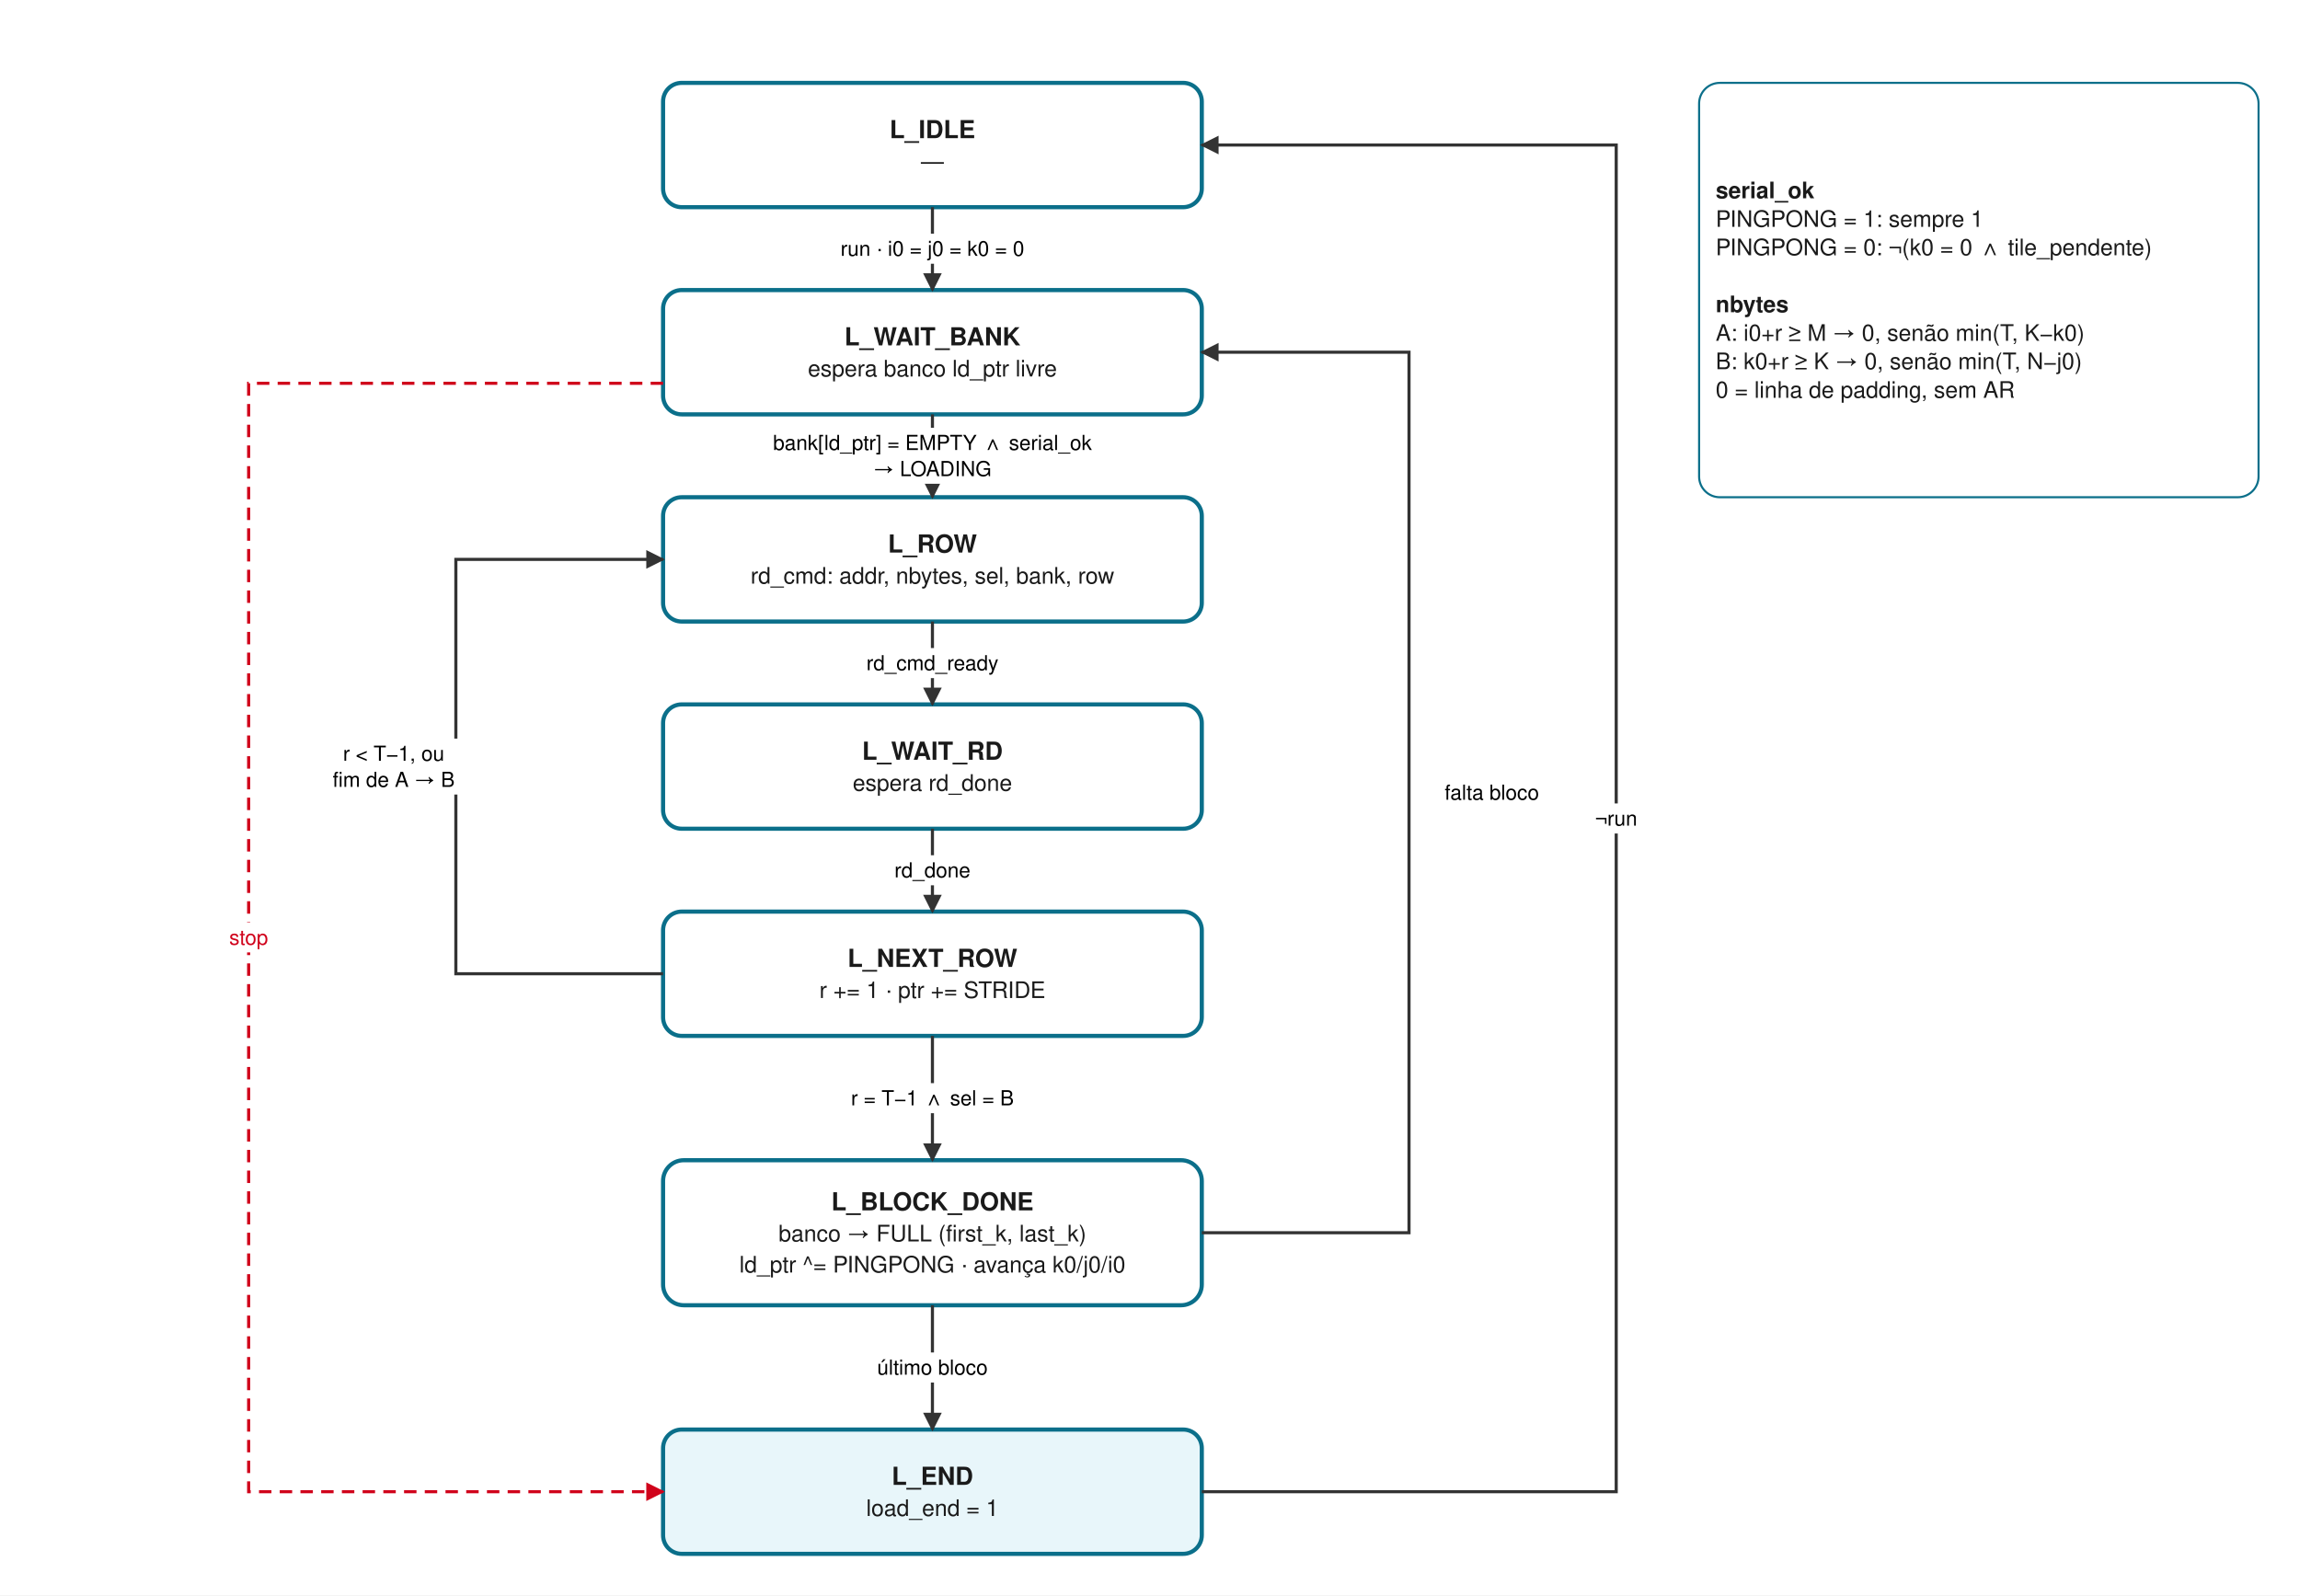
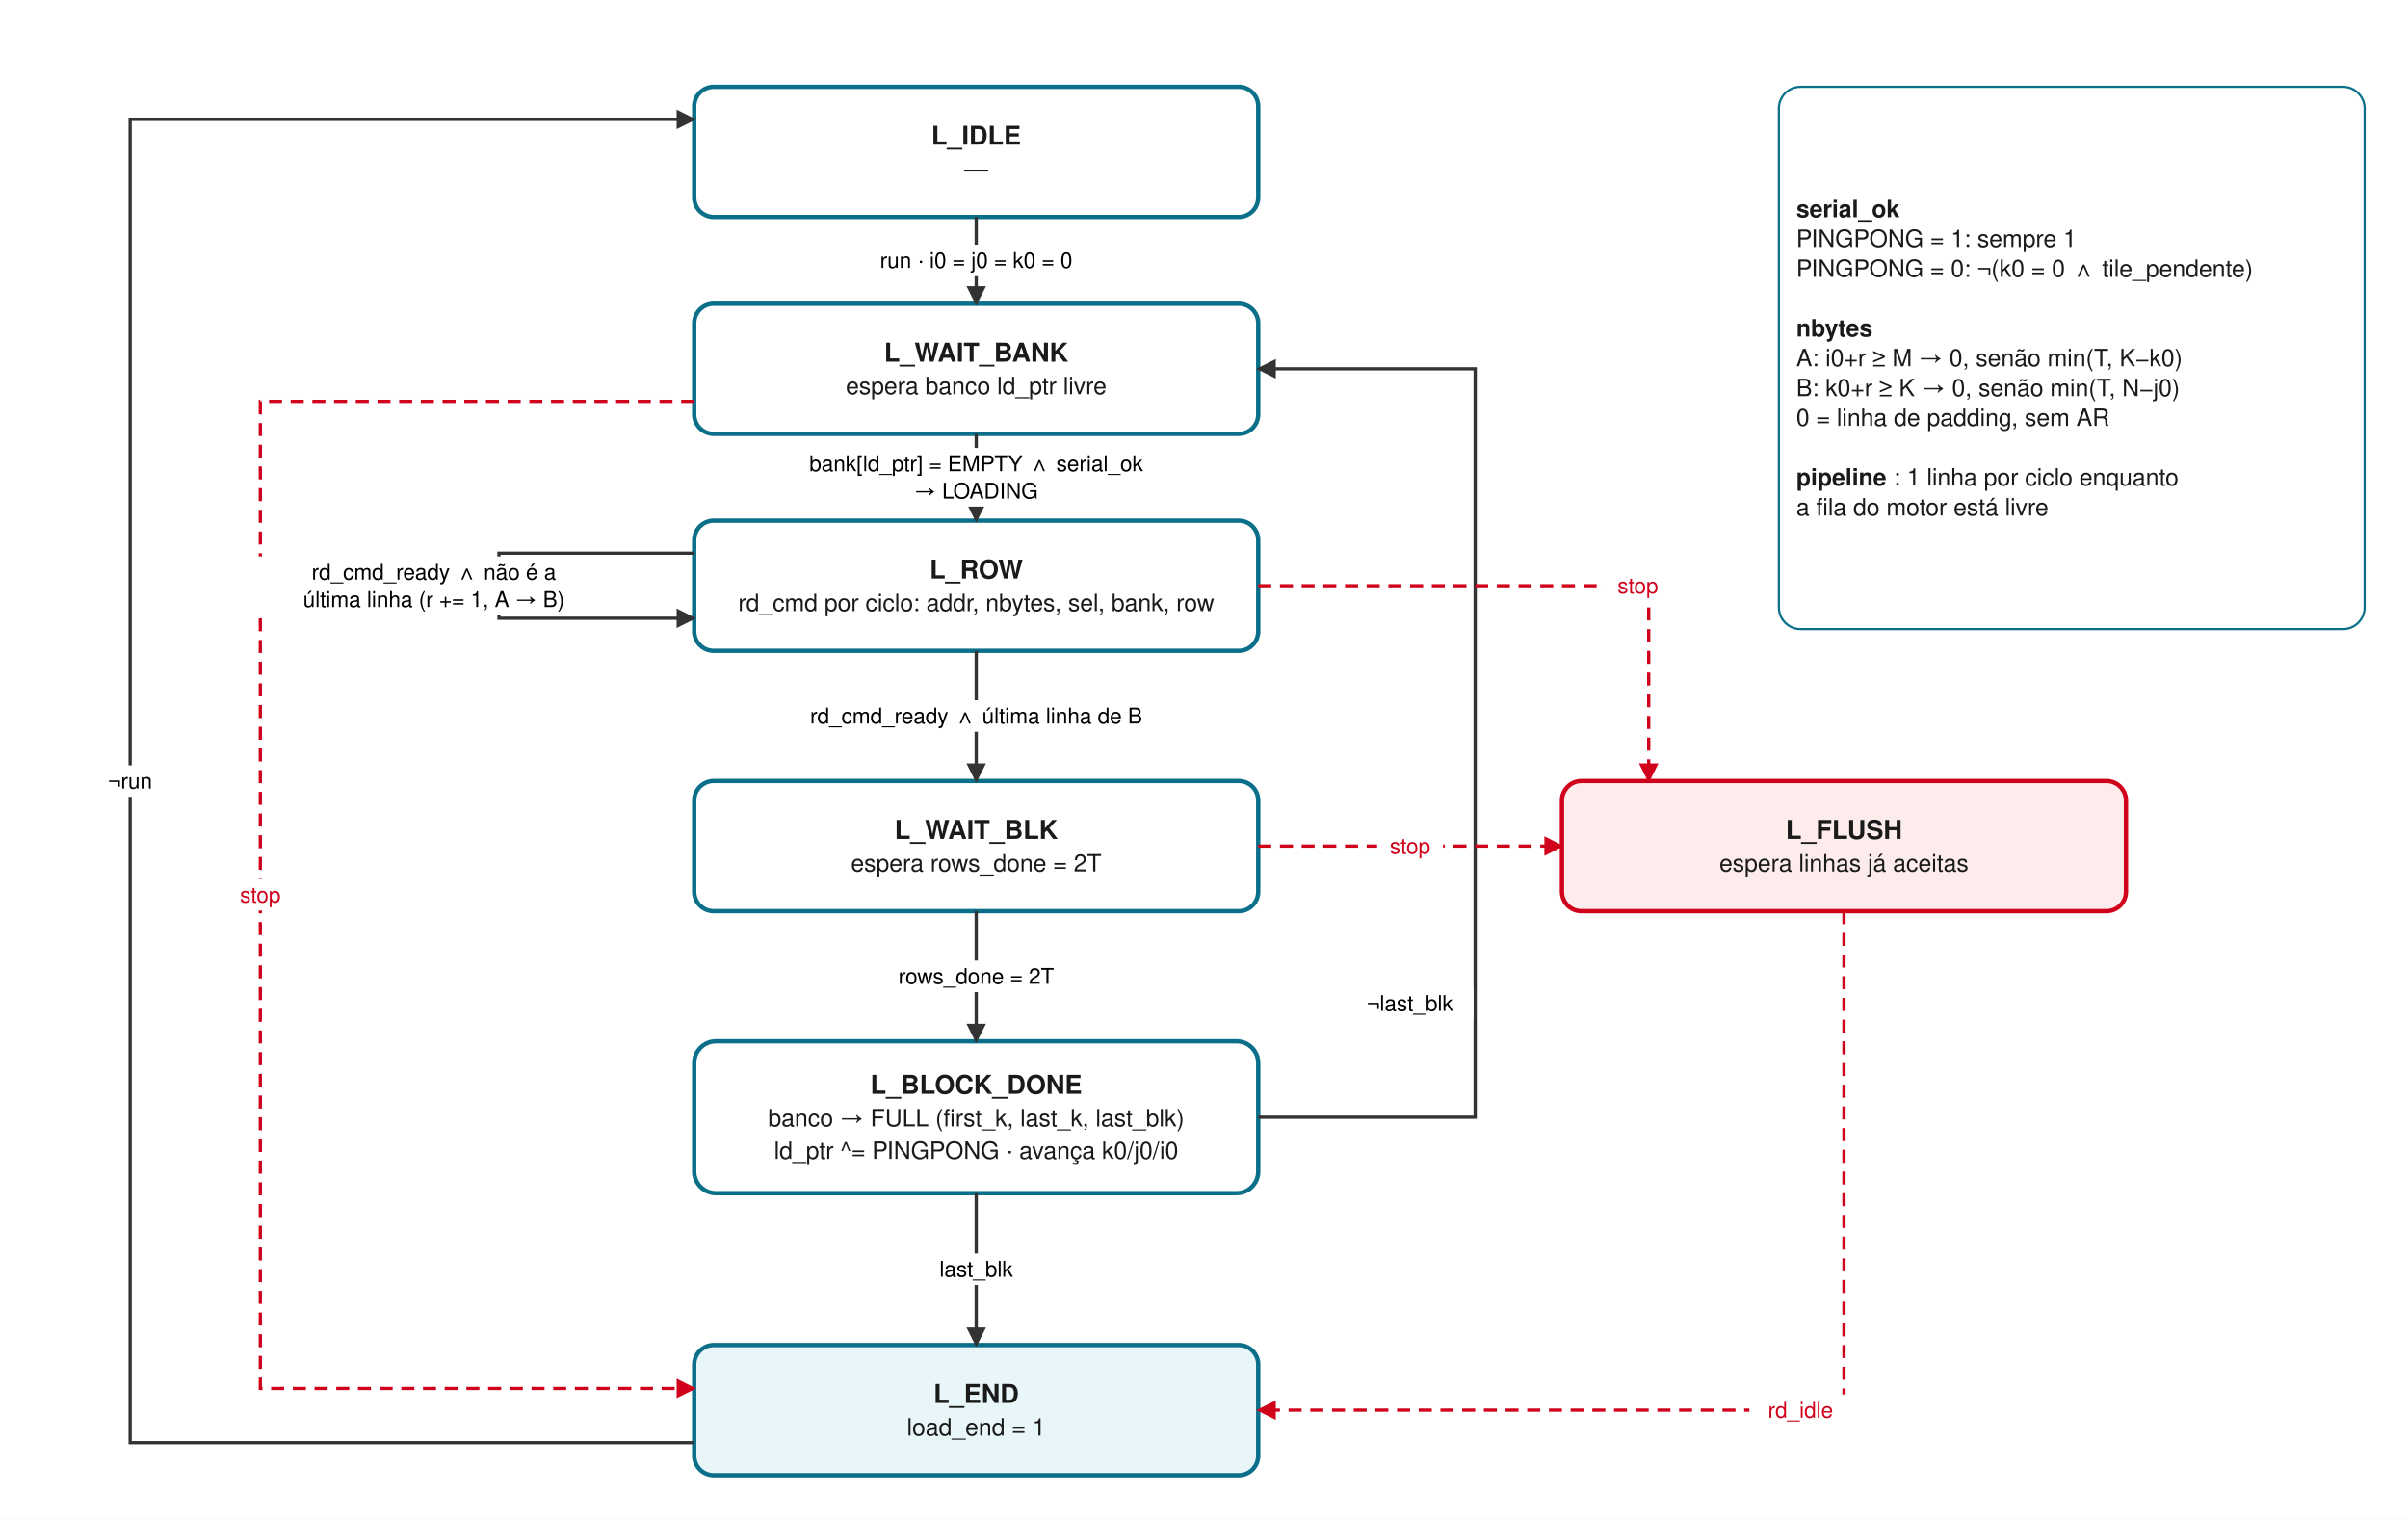
- <svg xmlns="http://www.w3.org/2000/svg" font-family="Helvetica, Arial, sans-serif" width="1110" height="770" viewBox="0 0 1110 770">
+ <svg xmlns="http://www.w3.org/2000/svg" font-family="Helvetica, Arial, sans-serif" width="1110" height="700" viewBox="0 0 1110 700">
  <defs>
    <marker id="m_fill_333333" viewBox="0 0 10 10" refX="9" refY="5" markerWidth="9" markerHeight="9" markerUnits="userSpaceOnUse" orient="auto-start-reverse">
      <path d="M0,0 L10,5 L0,10 z" fill="#333333" />
    </marker>
    <marker id="m_fill_D0021B" viewBox="0 0 10 10" refX="9" refY="5" markerWidth="9" markerHeight="9" markerUnits="userSpaceOnUse" orient="auto-start-reverse">
      <path d="M0,0 L10,5 L0,10 z" fill="#D0021B" />
    </marker>
  </defs>
-   <rect x="0" y="0" fill="#FFFFFF" width="1110" height="770" />
+   <rect x="0" y="0" fill="#FFFFFF" width="1110" height="700" />
  <rect x="320" y="40" width="260" height="60" fill="#FFFFFF" stroke="#0B6F8A" stroke-width="2" rx="9.0" ry="9.0" />
  <text x="450.0" y="66.7" text-anchor="middle" fill="#1A1A1A">
    <tspan font-size="12" font-weight="bold">L_IDLE</tspan>
  </text>
  <text x="450.0" y="81.7" text-anchor="middle" fill="#1A1A1A">
    <tspan font-size="11" font-weight="normal">—</tspan>
  </text>
  <rect x="320" y="140" width="260" height="60" fill="#FFFFFF" stroke="#0B6F8A" stroke-width="2" rx="9.0" ry="9.0" />
  <text x="450.0" y="166.7" text-anchor="middle" fill="#1A1A1A">
    <tspan font-size="12" font-weight="bold">L_WAIT_BANK</tspan>
  </text>
  <text x="450.0" y="181.7" text-anchor="middle" fill="#1A1A1A">
    <tspan font-size="11" font-weight="normal">espera banco ld_ptr livre</tspan>
  </text>
  <rect x="320" y="240" width="260" height="60" fill="#FFFFFF" stroke="#0B6F8A" stroke-width="2" rx="9.0" ry="9.0" />
  <text x="450.0" y="266.7" text-anchor="middle" fill="#1A1A1A">
    <tspan font-size="12" font-weight="bold">L_ROW</tspan>
  </text>
  <text x="450.0" y="281.7" text-anchor="middle" fill="#1A1A1A">
-     <tspan font-size="11" font-weight="normal">rd_cmd: addr, nbytes, sel, bank, row</tspan>
+     <tspan font-size="11" font-weight="normal">rd_cmd por ciclo: addr, nbytes, sel, bank, row</tspan>
  </text>
-   <rect x="320" y="340" width="260" height="60" fill="#FFFFFF" stroke="#0B6F8A" stroke-width="2" rx="9.0" ry="9.0" />
-   <text x="450.0" y="366.7" text-anchor="middle" fill="#1A1A1A">
-     <tspan font-size="12" font-weight="bold">L_WAIT_RD</tspan>
+   <rect x="320" y="360" width="260" height="60" fill="#FFFFFF" stroke="#0B6F8A" stroke-width="2" rx="9.0" ry="9.0" />
+   <text x="450.0" y="386.7" text-anchor="middle" fill="#1A1A1A">
+     <tspan font-size="12" font-weight="bold">L_WAIT_BLK</tspan>
  </text>
-   <text x="450.0" y="381.7" text-anchor="middle" fill="#1A1A1A">
-     <tspan font-size="11" font-weight="normal">espera rd_done</tspan>
+   <text x="450.0" y="401.7" text-anchor="middle" fill="#1A1A1A">
+     <tspan font-size="11" font-weight="normal">espera rows_done = 2T</tspan>
  </text>
-   <rect x="320" y="440" width="260" height="60" fill="#FFFFFF" stroke="#0B6F8A" stroke-width="2" rx="9.0" ry="9.0" />
-   <text x="450.0" y="466.7" text-anchor="middle" fill="#1A1A1A">
-     <tspan font-size="12" font-weight="bold">L_NEXT_ROW</tspan>
-   </text>
-   <text x="450.0" y="481.7" text-anchor="middle" fill="#1A1A1A">
-     <tspan font-size="11" font-weight="normal">r += 1 · ptr += STRIDE</tspan>
-   </text>
-   <rect x="320" y="560" width="260" height="70" fill="#FFFFFF" stroke="#0B6F8A" stroke-width="2" rx="10.0" ry="10.0" />
-   <text x="450.0" y="584.2" text-anchor="middle" fill="#1A1A1A">
+   <rect x="320" y="480" width="260" height="70" fill="#FFFFFF" stroke="#0B6F8A" stroke-width="2" rx="10.0" ry="10.0" />
+   <text x="450.0" y="504.2" text-anchor="middle" fill="#1A1A1A">
    <tspan font-size="12" font-weight="bold">L_BLOCK_DONE</tspan>
  </text>
-   <text x="450.0" y="599.2" text-anchor="middle" fill="#1A1A1A">
-     <tspan font-size="11" font-weight="normal">banco → FULL (first_k, last_k)</tspan>
+   <text x="450.0" y="519.2" text-anchor="middle" fill="#1A1A1A">
+     <tspan font-size="11" font-weight="normal">banco → FULL (first_k, last_k, last_blk)</tspan>
  </text>
-   <text x="450.0" y="614.2" text-anchor="middle" fill="#1A1A1A">
+   <text x="450.0" y="534.2" text-anchor="middle" fill="#1A1A1A">
    <tspan font-size="11" font-weight="normal">ld_ptr ^= PINGPONG · avança k0/j0/i0</tspan>
  </text>
-   <rect x="320" y="690" width="260" height="60" fill="#E8F6FA" stroke="#0B6F8A" stroke-width="2" rx="9.0" ry="9.0" />
-   <text x="450.0" y="716.7" text-anchor="middle" fill="#1A1A1A">
+   <rect x="320" y="620" width="260" height="60" fill="#E8F6FA" stroke="#0B6F8A" stroke-width="2" rx="9.0" ry="9.0" />
+   <text x="450.0" y="646.7" text-anchor="middle" fill="#1A1A1A">
    <tspan font-size="12" font-weight="bold">L_END</tspan>
  </text>
-   <text x="450.0" y="731.7" text-anchor="middle" fill="#1A1A1A">
+   <text x="450.0" y="661.7" text-anchor="middle" fill="#1A1A1A">
    <tspan font-size="11" font-weight="normal">load_end = 1</tspan>
+   </text>
+   <rect x="720" y="360" width="260" height="60" fill="#FDECEC" stroke="#D0021B" stroke-width="2" rx="9.0" ry="9.0" />
+   <text x="850.0" y="386.7" text-anchor="middle" fill="#1A1A1A">
+     <tspan font-size="12" font-weight="bold">L_FLUSH</tspan>
+   </text>
+   <text x="850.0" y="401.7" text-anchor="middle" fill="#1A1A1A">
+     <tspan font-size="11" font-weight="normal">espera linhas já aceitas</tspan>
  </text>
  <polyline points="450,100 450,140" fill="none" stroke="#333333" stroke-width="1.5" marker-end="url(#m_fill_333333)" />
  <polyline points="450,200 450,240" fill="none" stroke="#333333" stroke-width="1.5" marker-end="url(#m_fill_333333)" />
-   <polyline points="450,300 450,340" fill="none" stroke="#333333" stroke-width="1.5" marker-end="url(#m_fill_333333)" />
-   <polyline points="450,400 450,440" fill="none" stroke="#333333" stroke-width="1.5" marker-end="url(#m_fill_333333)" />
-   <polyline points="320,470 220,470 220,270 320,270" fill="none" stroke="#333333" stroke-width="1.5" marker-end="url(#m_fill_333333)" />
-   <polyline points="450,500 450,560" fill="none" stroke="#333333" stroke-width="1.5" marker-end="url(#m_fill_333333)" />
-   <polyline points="580,595 680,595 680,170 580,170" fill="none" stroke="#333333" stroke-width="1.5" marker-end="url(#m_fill_333333)" />
-   <polyline points="450,630 450,690" fill="none" stroke="#333333" stroke-width="1.5" marker-end="url(#m_fill_333333)" />
-   <polyline points="320,185 120,185 120,720 320,720" fill="none" stroke="#D0021B" stroke-width="1.5" stroke-dasharray="6,4" marker-end="url(#m_fill_D0021B)" />
-   <polyline points="580,720 780,720 780,70 580,70" fill="none" stroke="#333333" stroke-width="1.5" marker-end="url(#m_fill_333333)" />
-   <rect x="820" y="40" width="270" height="200" fill="#FFFFFF" stroke="#0B6F8A" stroke-width="1" rx="10.0" ry="10.0" />
-   <text x="828.0" y="95.7" text-anchor="start" fill="#1A1A1A">
+   <polyline points="320,255 230,255 230,285 320,285" fill="none" stroke="#333333" stroke-width="1.5" marker-end="url(#m_fill_333333)" />
+   <polyline points="450,300 450,360" fill="none" stroke="#333333" stroke-width="1.5" marker-end="url(#m_fill_333333)" />
+   <polyline points="450,420 450,480" fill="none" stroke="#333333" stroke-width="1.5" marker-end="url(#m_fill_333333)" />
+   <polyline points="580,515 680,515 680,170 580,170" fill="none" stroke="#333333" stroke-width="1.5" marker-end="url(#m_fill_333333)" />
+   <polyline points="450,550 450,620" fill="none" stroke="#333333" stroke-width="1.5" marker-end="url(#m_fill_333333)" />
+   <polyline points="320,185 120,185 120,640 320,640" fill="none" stroke="#D0021B" stroke-width="1.5" stroke-dasharray="6,4" marker-end="url(#m_fill_D0021B)" />
+   <polyline points="580,270 760,270 760,360" fill="none" stroke="#D0021B" stroke-width="1.5" stroke-dasharray="6,4" marker-end="url(#m_fill_D0021B)" />
+   <polyline points="580,390 720,390" fill="none" stroke="#D0021B" stroke-width="1.5" stroke-dasharray="6,4" marker-end="url(#m_fill_D0021B)" />
+   <polyline points="850,420 850,650 580,650" fill="none" stroke="#D0021B" stroke-width="1.5" stroke-dasharray="6,4" marker-end="url(#m_fill_D0021B)" />
+   <polyline points="320,665 60,665 60,55 320,55" fill="none" stroke="#333333" stroke-width="1.5" marker-end="url(#m_fill_333333)" />
+   <rect x="820" y="40" width="270" height="250" fill="#FFFFFF" stroke="#0B6F8A" stroke-width="1" rx="10.0" ry="10.0" />
+   <text x="828.0" y="100.1" text-anchor="start" fill="#1A1A1A">
    <tspan font-size="11" font-weight="bold">serial_ok</tspan>
  </text>
-   <text x="828.0" y="109.5" text-anchor="start" fill="#1A1A1A">
+   <text x="828.0" y="113.8" text-anchor="start" fill="#1A1A1A">
    <tspan font-size="11" font-weight="normal">PINGPONG = 1: sempre 1</tspan>
  </text>
-   <text x="828.0" y="123.2" text-anchor="start" fill="#1A1A1A">
+   <text x="828.0" y="127.6" text-anchor="start" fill="#1A1A1A">
    <tspan font-size="11" font-weight="normal">PINGPONG = 0: ¬(k0 = 0 ∧ tile_pendente)</tspan>
  </text>
-   <text x="828.0" y="150.7" text-anchor="start" fill="#1A1A1A">
+   <text x="828.0" y="155.1" text-anchor="start" fill="#1A1A1A">
    <tspan font-size="11" font-weight="bold">nbytes</tspan>
  </text>
-   <text x="828.0" y="164.5" text-anchor="start" fill="#1A1A1A">
+   <text x="828.0" y="168.8" text-anchor="start" fill="#1A1A1A">
    <tspan font-size="11" font-weight="normal">A: i0+r ≥ M → 0, senão min(T, K−k0)</tspan>
  </text>
-   <text x="828.0" y="178.2" text-anchor="start" fill="#1A1A1A">
+   <text x="828.0" y="182.6" text-anchor="start" fill="#1A1A1A">
    <tspan font-size="11" font-weight="normal">B: k0+r ≥ K → 0, senão min(T, N−j0)</tspan>
  </text>
-   <text x="828.0" y="192.0" text-anchor="start" fill="#1A1A1A">
+   <text x="828.0" y="196.3" text-anchor="start" fill="#1A1A1A">
    <tspan font-size="11" font-weight="normal">0 = linha de padding, sem AR</tspan>
+   </text>
+   <text x="828.0" y="223.8" text-anchor="start" fill="#1A1A1A">
+     <tspan font-size="11" font-weight="bold">pipeline</tspan>
+     <tspan font-size="11" font-weight="normal">: 1 linha por ciclo enquanto</tspan>
+   </text>
+   <text x="828.0" y="237.6" text-anchor="start" fill="#1A1A1A">
+     <tspan font-size="11" font-weight="normal">a fila do motor está livre</tspan>
  </text>
  <rect x="384.4" y="112.8" width="131.2" height="14.5" fill="#FFFFFF" />
  <text x="450.0" y="123.5" text-anchor="middle" fill="#000000">
    <tspan font-size="10" font-weight="normal">run · i0 = j0 = k0 = 0</tspan>
  </text>
  <rect x="356.4" y="206.5" width="187.2" height="27.0" fill="#FFFFFF" />
  <text x="450.0" y="217.2" text-anchor="middle" fill="#000000">
    <tspan font-size="10" font-weight="normal">bank[ld_ptr] = EMPTY ∧ serial_ok</tspan>
  </text>
  <text x="450.0" y="229.8" text-anchor="middle" fill="#000000">
    <tspan font-size="10" font-weight="normal">→ LOADING</tspan>
  </text>
-   <rect x="412.4" y="312.8" width="75.2" height="14.5" fill="#FFFFFF" />
-   <text x="450.0" y="323.5" text-anchor="middle" fill="#000000">
-     <tspan font-size="10" font-weight="normal">rd_cmd_ready</tspan>
+   <rect x="117.6" y="256.5" width="164.8" height="27.0" fill="#FFFFFF" />
+   <text x="200.0" y="267.2" text-anchor="middle" fill="#000000">
+     <tspan font-size="10" font-weight="normal">rd_cmd_ready ∧ não é a</tspan>
  </text>
-   <rect x="426.4" y="412.8" width="47.2" height="14.5" fill="#FFFFFF" />
-   <text x="450.0" y="423.5" text-anchor="middle" fill="#000000">
-     <tspan font-size="10" font-weight="normal">rd_done</tspan>
+   <text x="200.0" y="279.8" text-anchor="middle" fill="#000000">
+     <tspan font-size="10" font-weight="normal">última linha (r += 1, A → B)</tspan>
  </text>
-   <rect x="152.4" y="356.5" width="75.2" height="27.0" fill="#FFFFFF" />
-   <text x="190.0" y="367.2" text-anchor="middle" fill="#000000">
-     <tspan font-size="10" font-weight="normal">r &lt; T−1, ou</tspan>
+   <rect x="356.4" y="322.8" width="187.2" height="14.5" fill="#FFFFFF" />
+   <text x="450.0" y="333.5" text-anchor="middle" fill="#000000">
+     <tspan font-size="10" font-weight="normal">rd_cmd_ready ∧ última linha de B</tspan>
  </text>
-   <text x="190.0" y="379.8" text-anchor="middle" fill="#000000">
-     <tspan font-size="10" font-weight="normal">fim de A → B</tspan>
+   <rect x="406.8" y="442.8" width="86.4" height="14.5" fill="#FFFFFF" />
+   <text x="450.0" y="453.5" text-anchor="middle" fill="#000000">
+     <tspan font-size="10" font-weight="normal">rows_done = 2T</tspan>
  </text>
-   <rect x="398.4" y="522.8" width="103.2" height="14.5" fill="#FFFFFF" />
-   <text x="450.0" y="533.5" text-anchor="middle" fill="#000000">
-     <tspan font-size="10" font-weight="normal">r = T−1 ∧ sel = B</tspan>
+   <rect x="620.8" y="455.2" width="58.4" height="14.5" fill="#FFFFFF" />
+   <text x="650.0" y="466.0" text-anchor="middle" fill="#000000">
+     <tspan font-size="10" font-weight="normal">¬last_blk</tspan>
  </text>
-   <rect x="685.2" y="375.2" width="69.6" height="14.5" fill="#FFFFFF" />
-   <text x="720.0" y="386.0" text-anchor="middle" fill="#000000">
-     <tspan font-size="10" font-weight="normal">falta bloco</tspan>
+   <rect x="423.6" y="577.8" width="52.8" height="14.5" fill="#FFFFFF" />
+   <text x="450.0" y="588.5" text-anchor="middle" fill="#000000">
+     <tspan font-size="10" font-weight="normal">last_blk</tspan>
  </text>
-   <rect x="412.4" y="652.8" width="75.2" height="14.5" fill="#FFFFFF" />
-   <text x="450.0" y="663.5" text-anchor="middle" fill="#000000">
-     <tspan font-size="10" font-weight="normal">último bloco</tspan>
-   </text>
-   <rect x="104.8" y="445.2" width="30.4" height="14.5" fill="#FFFFFF" />
-   <text x="120.0" y="456.0" text-anchor="middle" fill="#D0021B">
+   <rect x="104.8" y="405.2" width="30.4" height="14.5" fill="#FFFFFF" />
+   <text x="120.0" y="416.0" text-anchor="middle" fill="#D0021B">
    <tspan font-size="10" font-weight="normal">stop</tspan>
  </text>
-   <rect x="764.8" y="387.8" width="30.4" height="14.5" fill="#FFFFFF" />
-   <text x="780.0" y="398.5" text-anchor="middle" fill="#000000">
+   <rect x="739.8" y="262.8" width="30.4" height="14.5" fill="#FFFFFF" />
+   <text x="755.0" y="273.5" text-anchor="middle" fill="#D0021B">
+     <tspan font-size="10" font-weight="normal">stop</tspan>
+   </text>
+   <rect x="634.8" y="382.8" width="30.4" height="14.5" fill="#FFFFFF" />
+   <text x="650.0" y="393.5" text-anchor="middle" fill="#D0021B">
+     <tspan font-size="10" font-weight="normal">stop</tspan>
+   </text>
+   <rect x="806.4" y="642.8" width="47.2" height="14.5" fill="#FFFFFF" />
+   <text x="830.0" y="653.5" text-anchor="middle" fill="#D0021B">
+     <tspan font-size="10" font-weight="normal">rd_idle</tspan>
+   </text>
+   <rect x="44.8" y="352.8" width="30.4" height="14.5" fill="#FFFFFF" />
+   <text x="60.0" y="363.5" text-anchor="middle" fill="#000000">
    <tspan font-size="10" font-weight="normal">¬run</tspan>
  </text>
</svg>
